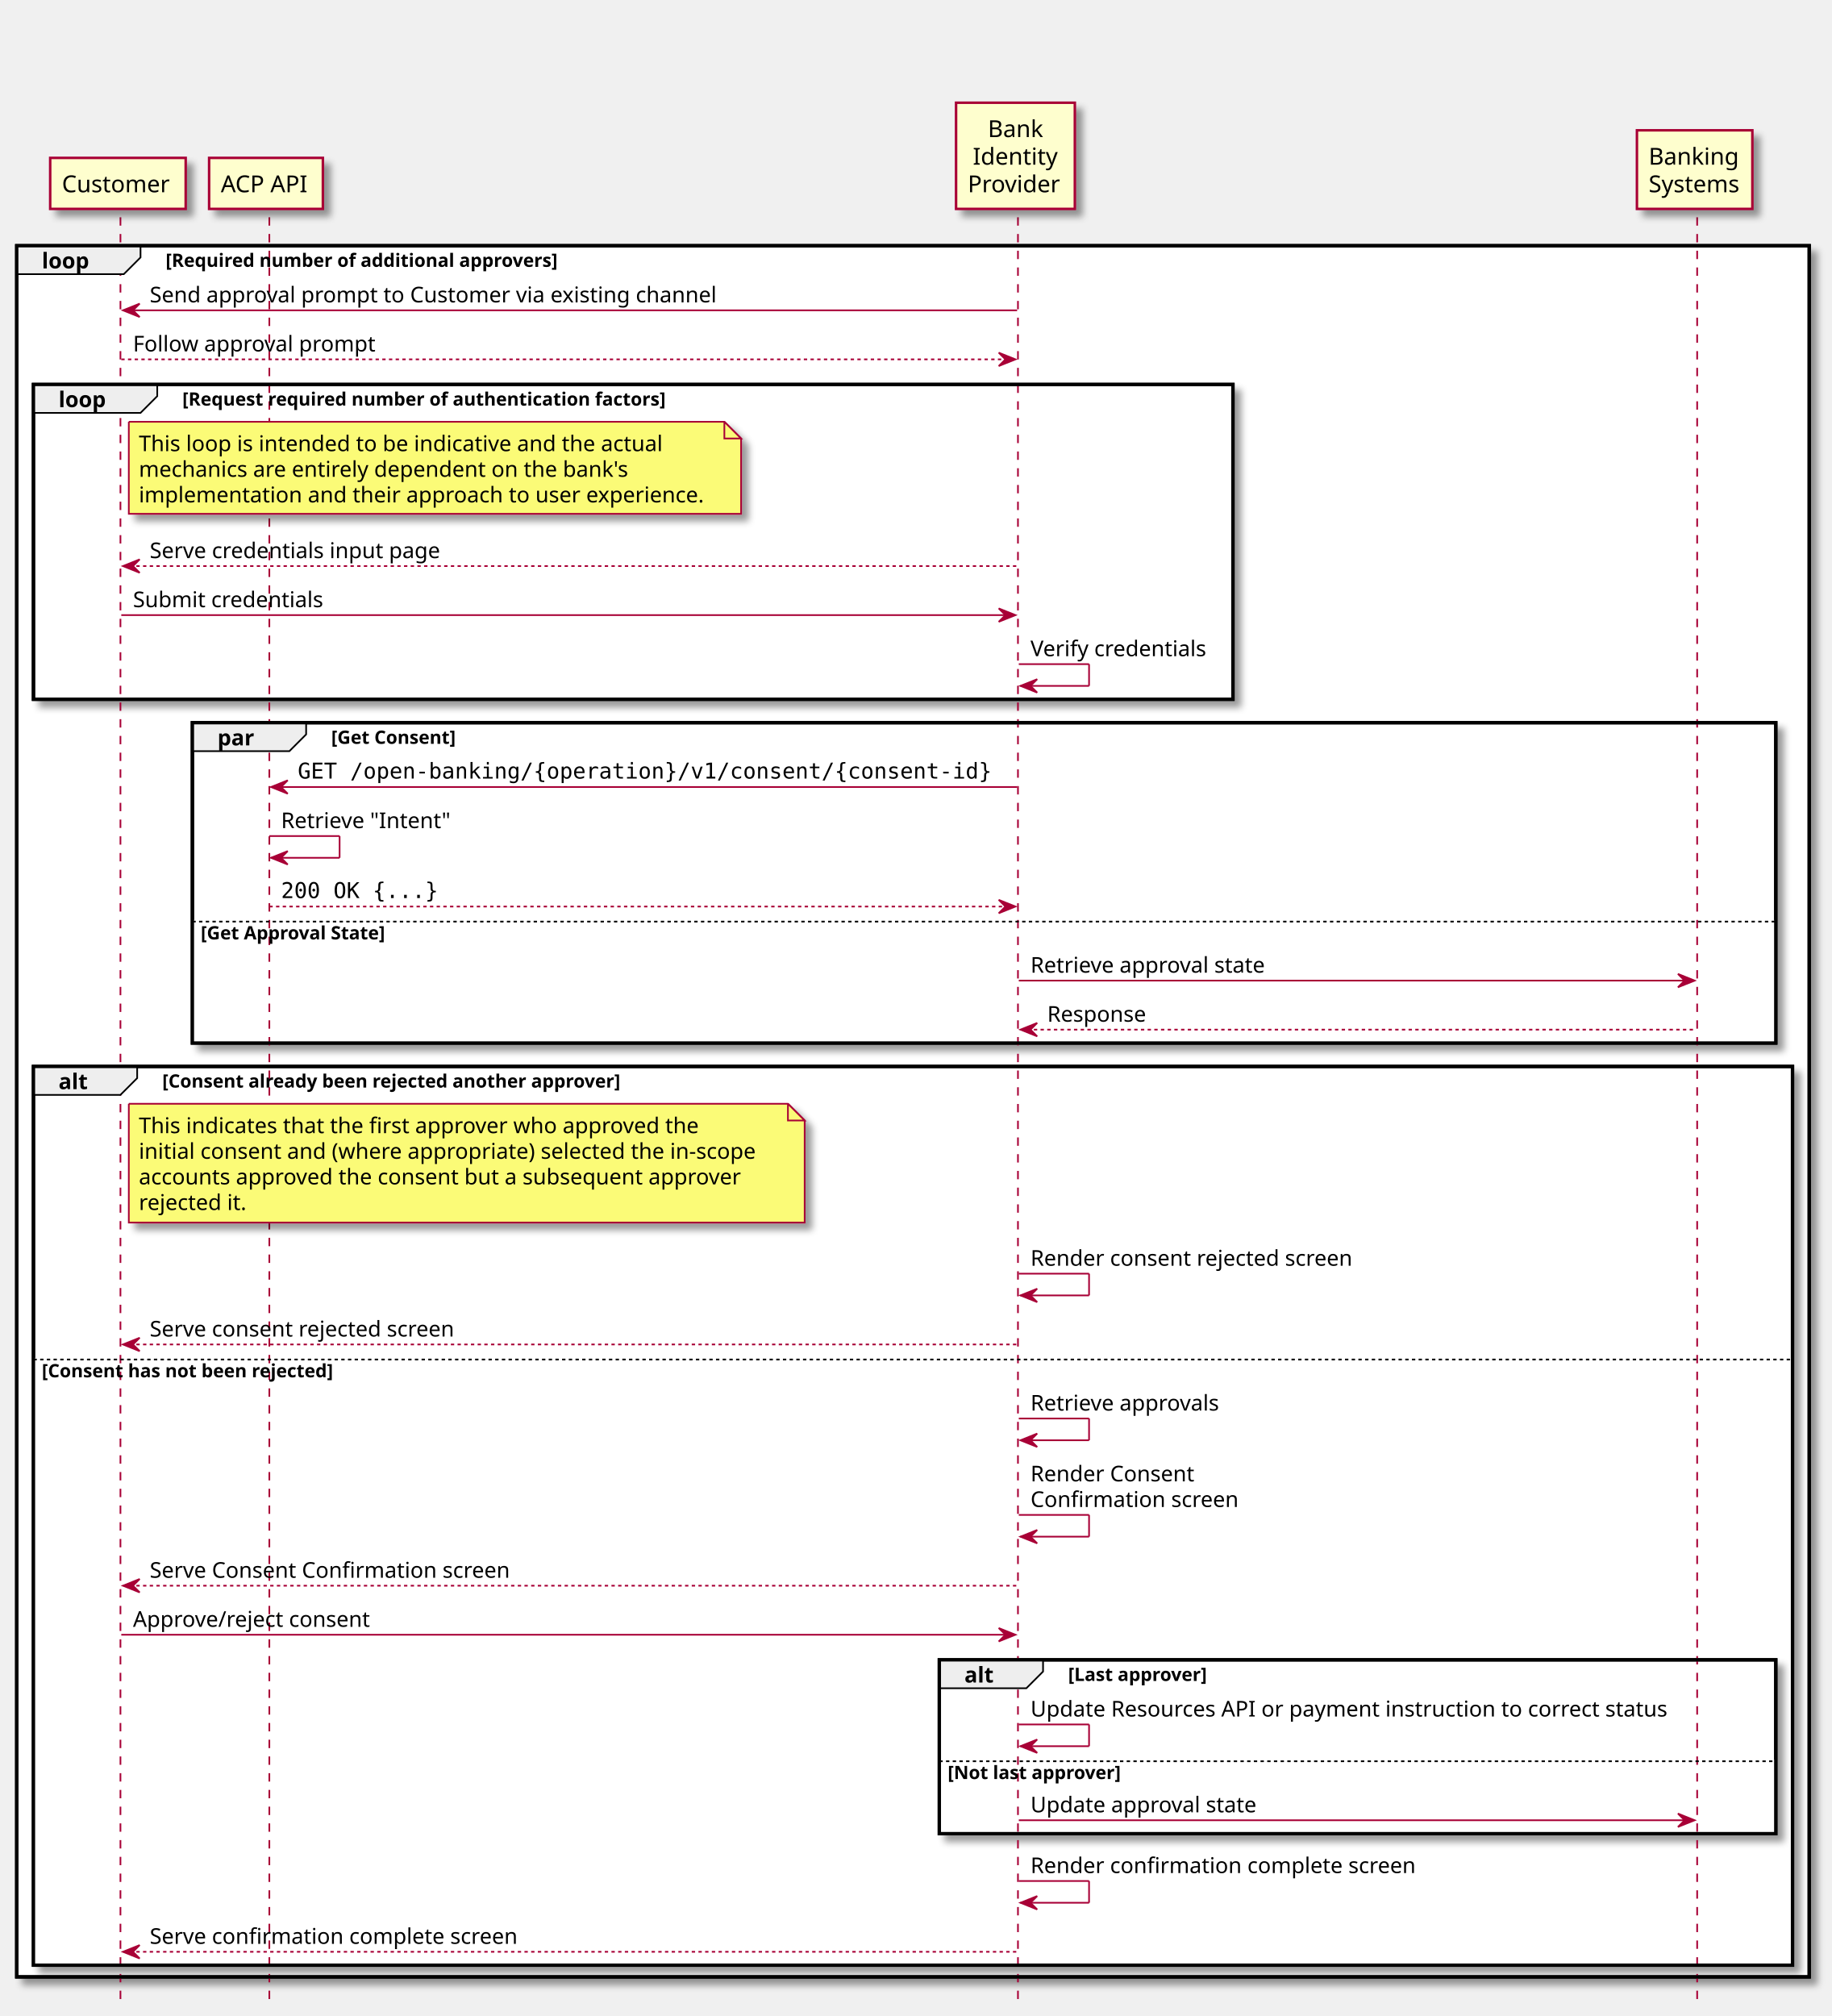
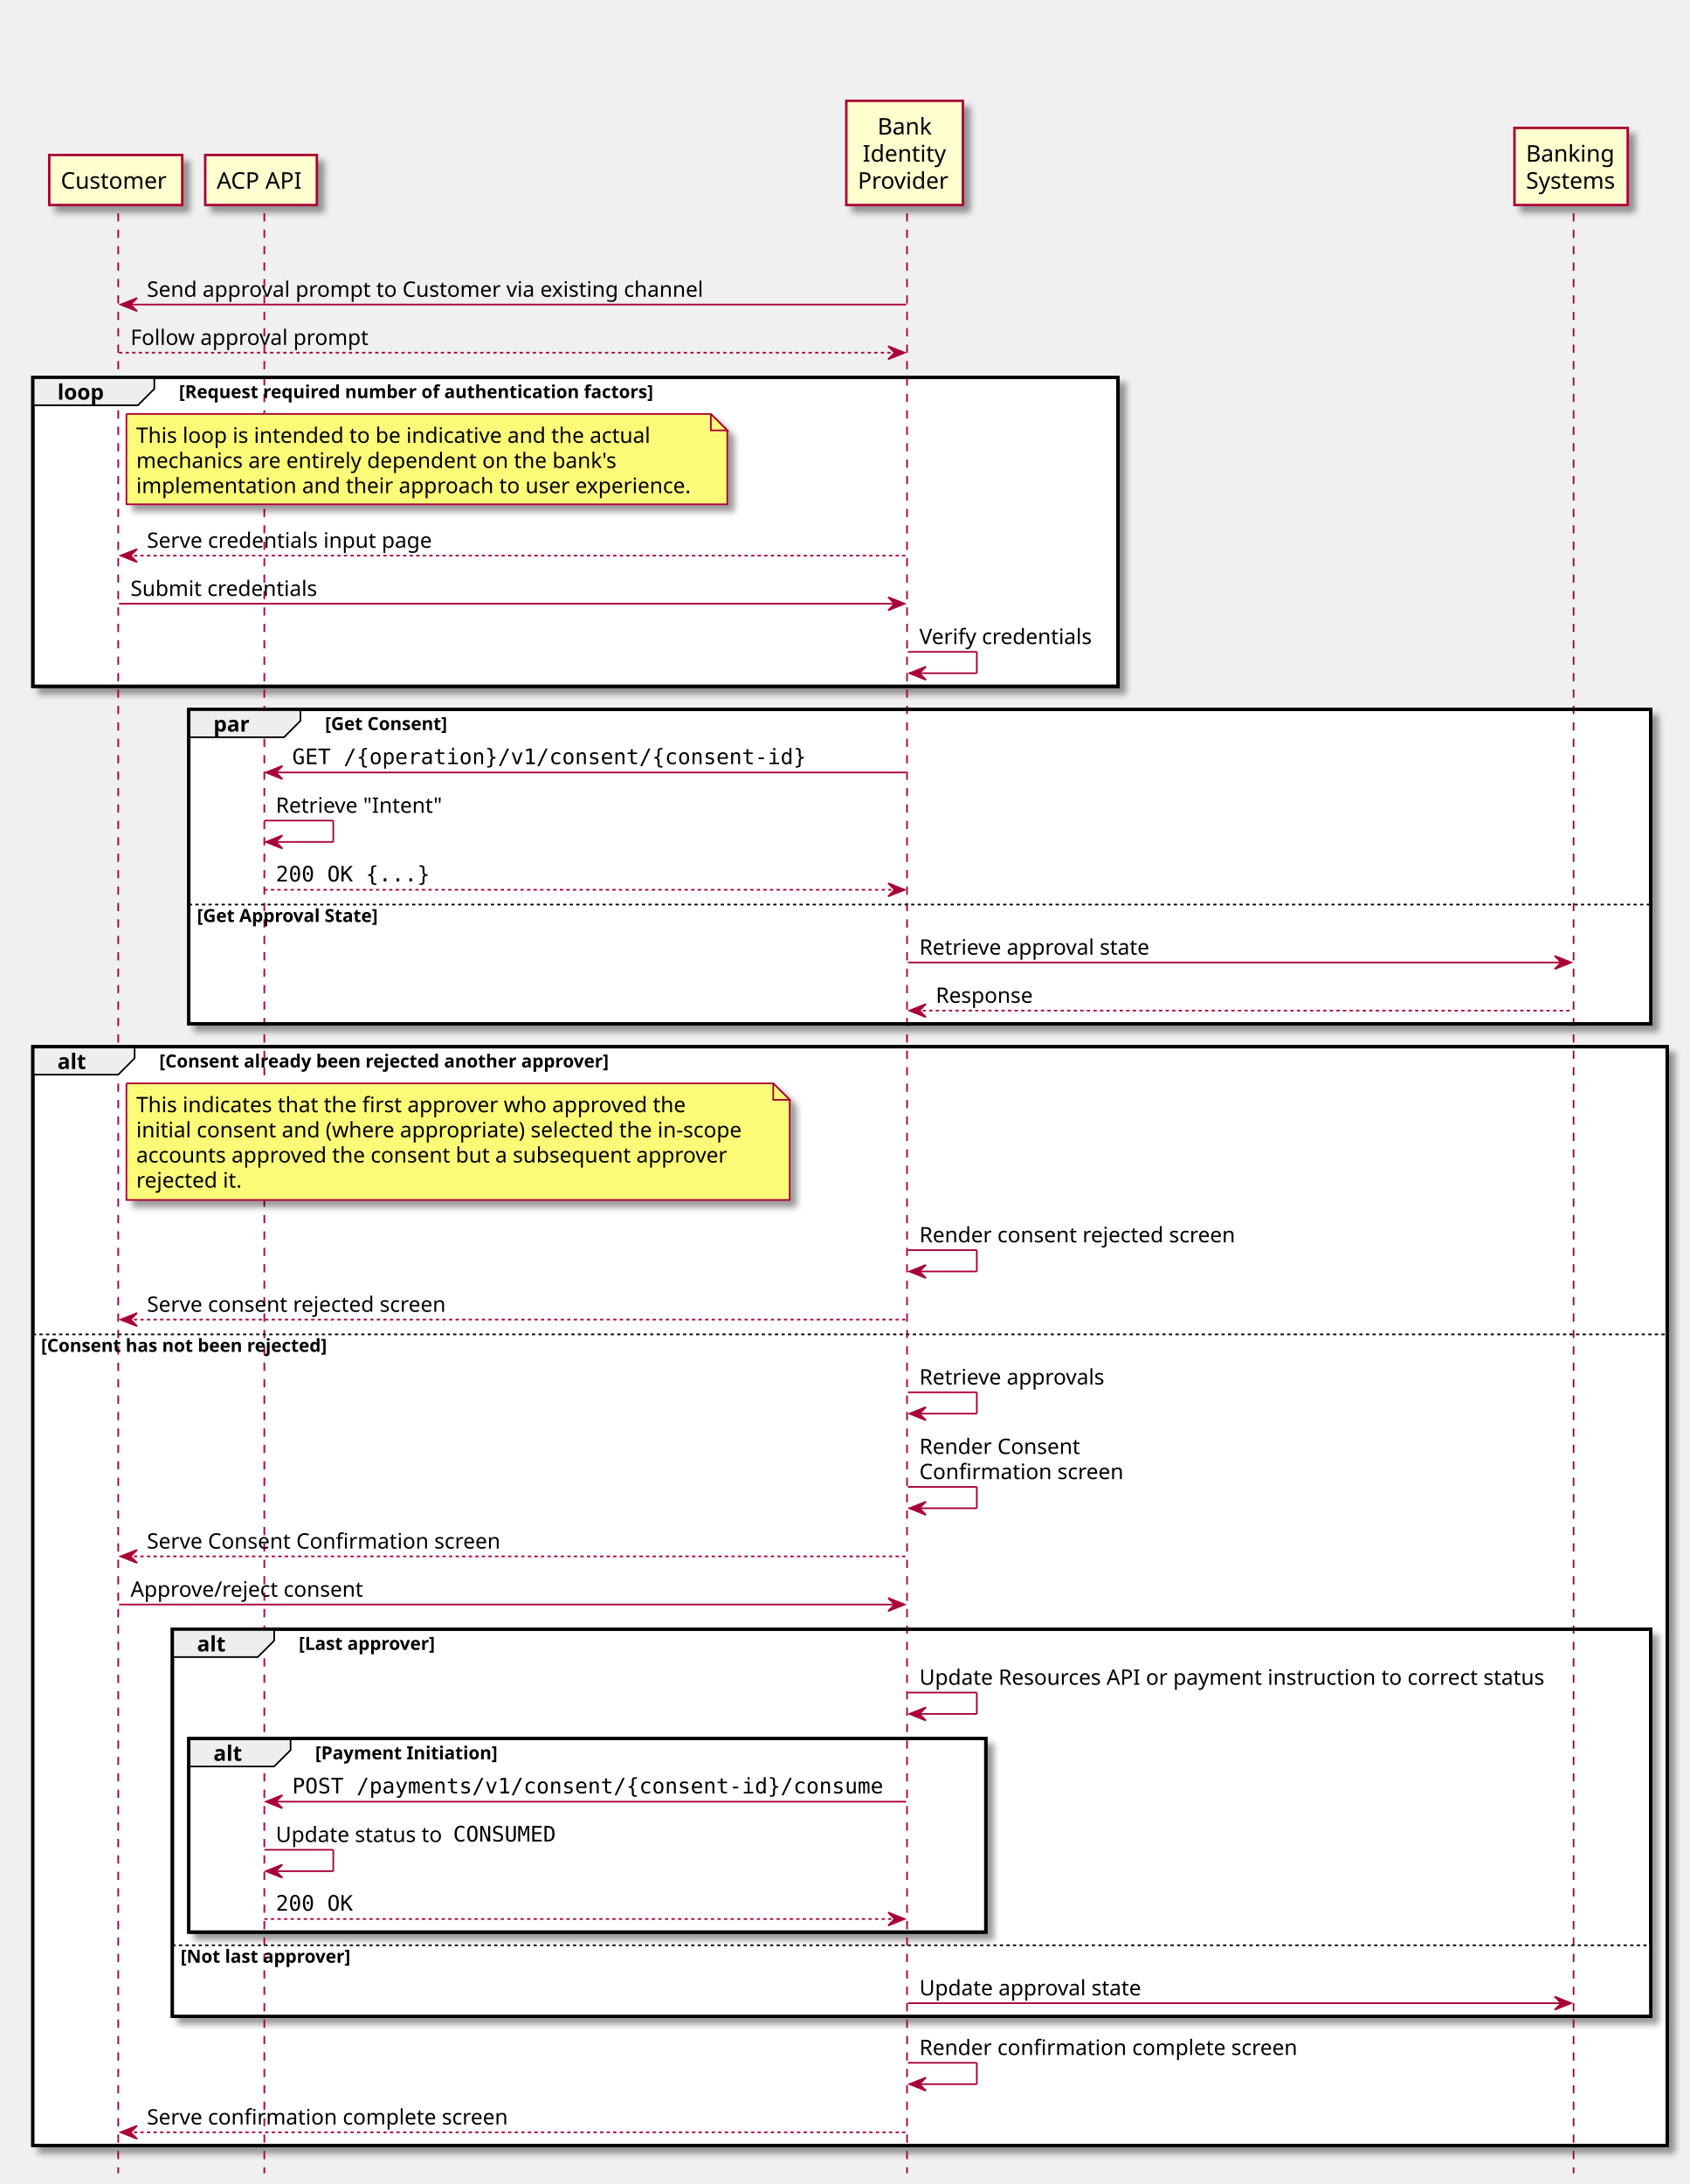
- <svg xmlns="http://www.w3.org/2000/svg" contentScriptType="application/ecmascript" contentStyleType="text/css" height="1205px" preserveAspectRatio="none" style="width:1095px;height:1205px;background:#FFFFFF;" version="1.1" viewBox="0 0 1095 1205" width="1095px" zoomAndPan="magnify">
+ <svg xmlns="http://www.w3.org/2000/svg" contentScriptType="application/ecmascript" contentStyleType="text/css" height="1330px" preserveAspectRatio="none" style="width:1029px;height:1330px;background:#FFFFFF;" version="1.1" viewBox="0 0 1029 1330" width="1029px" zoomAndPan="magnify">
  <defs>
-     <filter height="300%" id="fsn6es4irwzcl" width="300%" x="-1" y="-1">
+     <filter height="300%" id="fewnzgnnkfjsg" width="300%" x="-1" y="-1">
      <feGaussianBlur result="blurOut" stdDeviation="2.0" />
      <feColorMatrix in="blurOut" result="blurOut2" type="matrix" values="0 0 0 0 0 0 0 0 0 0 0 0 0 0 0 0 0 0 .4 0" />
      <feOffset dx="4.0" dy="4.0" in="blurOut2" result="blurOut3" />
      <feBlend in="SourceGraphic" in2="blurOut3" mode="normal" />
    </filter>
  </defs>
  <g>
-     <text fill="#000000" font-family="sans-serif" font-size="18" lengthAdjust="spacing" textLength="0" x="548.75" y="29.402" />
-     <text fill="#000000" font-family="sans-serif" font-size="18" lengthAdjust="spacing" textLength="0" x="548.75" y="50.602" />
-     <rect fill="#FFFFFF" filter="url(#fsn6es4irwzcl)" height="1034.758" style="stroke:#000000;stroke-width:2.0;" width="1071.5" x="10" y="146.863" />
-     <rect fill="#FFFFFF" filter="url(#fsn6es4irwzcl)" height="188.174" style="stroke:#000000;stroke-width:2.0;" width="717" x="20" y="229.795" />
-     <rect fill="#FFFFFF" filter="url(#fsn6es4irwzcl)" height="191.463" style="stroke:#000000;stroke-width:2.0;" width="946.5" x="115" y="431.969" />
-     <rect fill="#FFFFFF" height="73.576" style="stroke:none;stroke-width:1.0;" width="946.5" x="115" y="549.856" />
-     <rect fill="#FFFFFF" filter="url(#fsn6es4irwzcl)" height="537.189" style="stroke:#000000;stroke-width:2.0;" width="1051.5" x="20" y="637.432" />
-     <rect fill="#FFFFFF" height="363.016" style="stroke:none;stroke-width:1.0;" width="1051.5" x="20" y="811.606" />
-     <rect fill="#FFFFFF" filter="url(#fsn6es4irwzcl)" height="103.887" style="stroke:#000000;stroke-width:2.0;" width="500" x="561.5" y="992.113" />
-     <rect fill="#FFFFFF" height="44.266" style="stroke:none;stroke-width:1.0;" width="500" x="561.5" y="1051.734" />
-     <line style="stroke:#A80036;stroke-width:1.0;stroke-dasharray:5.0,5.0;" x1="72" x2="72" y1="129.863" y2="1198.621" />
-     <line style="stroke:#A80036;stroke-width:1.0;stroke-dasharray:5.0,5.0;" x1="161" x2="161" y1="129.863" y2="1198.621" />
-     <line style="stroke:#A80036;stroke-width:1.0;stroke-dasharray:5.0,5.0;" x1="608.5" x2="608.5" y1="129.863" y2="1198.621" />
-     <line style="stroke:#A80036;stroke-width:1.0;stroke-dasharray:5.0,5.0;" x1="1014.5" x2="1014.5" y1="129.863" y2="1198.621" />
-     <rect fill="#FEFECE" filter="url(#fsn6es4irwzcl)" height="30.488" style="stroke:#A80036;stroke-width:1.5;" width="81" x="30" y="94.375" />
+     <text fill="#000000" font-family="sans-serif" font-size="18" lengthAdjust="spacing" textLength="0" x="520.75" y="29.402" />
+     <text fill="#000000" font-family="sans-serif" font-size="18" lengthAdjust="spacing" textLength="0" x="520.75" y="50.602" />
+     <rect fill="#FFFFFF" filter="url(#fewnzgnnkfjsg)" height="188.174" style="stroke:#000000;stroke-width:2.0;" width="661" x="20" y="229.795" />
+     <rect fill="#FFFFFF" filter="url(#fewnzgnnkfjsg)" height="191.463" style="stroke:#000000;stroke-width:2.0;" width="890.5" x="115" y="431.969" />
+     <rect fill="#FFFFFF" height="73.576" style="stroke:none;stroke-width:1.0;" width="890.5" x="115" y="549.856" />
+     <rect fill="#FFFFFF" filter="url(#fewnzgnnkfjsg)" height="669.076" style="stroke:#000000;stroke-width:2.0;" width="995.5" x="20" y="637.432" />
+     <rect fill="#FFFFFF" height="494.902" style="stroke:none;stroke-width:1.0;" width="995.5" x="20" y="811.606" />
+     <rect fill="#FFFFFF" filter="url(#fewnzgnnkfjsg)" height="235.773" style="stroke:#000000;stroke-width:2.0;" width="900.5" x="105" y="992.113" />
+     <rect fill="#FFFFFF" filter="url(#fewnzgnnkfjsg)" height="117.887" style="stroke:#000000;stroke-width:2.0;" width="485.5" x="115" y="1058.734" />
+     <rect fill="#FFFFFF" height="44.266" style="stroke:none;stroke-width:1.0;" width="900.5" x="105" y="1183.621" />
+     <line style="stroke:#A80036;stroke-width:1.0;stroke-dasharray:5.0,5.0;" x1="72" x2="72" y1="129.863" y2="1323.508" />
+     <line style="stroke:#A80036;stroke-width:1.0;stroke-dasharray:5.0,5.0;" x1="161" x2="161" y1="129.863" y2="1323.508" />
+     <line style="stroke:#A80036;stroke-width:1.0;stroke-dasharray:5.0,5.0;" x1="552.5" x2="552.5" y1="129.863" y2="1323.508" />
+     <line style="stroke:#A80036;stroke-width:1.0;stroke-dasharray:5.0,5.0;" x1="958.5" x2="958.5" y1="129.863" y2="1323.508" />
+     <rect fill="#FEFECE" filter="url(#fewnzgnnkfjsg)" height="30.488" style="stroke:#A80036;stroke-width:1.5;" width="81" x="30" y="94.375" />
    <text fill="#000000" font-family="sans-serif" font-size="14" lengthAdjust="spacing" textLength="67" x="37" y="114.91">Customer</text>
-     <rect fill="#FEFECE" filter="url(#fsn6es4irwzcl)" height="30.488" style="stroke:#A80036;stroke-width:1.5;" width="68" x="125" y="94.375" />
+     <rect fill="#FEFECE" filter="url(#fewnzgnnkfjsg)" height="30.488" style="stroke:#A80036;stroke-width:1.5;" width="68" x="125" y="94.375" />
    <text fill="#000000" font-family="sans-serif" font-size="14" lengthAdjust="spacing" textLength="54" x="132" y="114.91">ACP API</text>
-     <rect fill="#FEFECE" filter="url(#fsn6es4irwzcl)" height="63.465" style="stroke:#A80036;stroke-width:1.5;" width="71" x="571.5" y="61.398" />
-     <text fill="#000000" font-family="sans-serif" font-size="14" lengthAdjust="spacing" textLength="33" x="590.5" y="81.934">Bank</text>
-     <text fill="#000000" font-family="sans-serif" font-size="14" lengthAdjust="spacing" textLength="51" x="581.5" y="98.422">Identity</text>
-     <text fill="#000000" font-family="sans-serif" font-size="14" lengthAdjust="spacing" textLength="57" x="578.5" y="114.91">Provider</text>
-     <rect fill="#FEFECE" filter="url(#fsn6es4irwzcl)" height="46.977" style="stroke:#A80036;stroke-width:1.5;" width="69" x="978.5" y="77.887" />
-     <text fill="#000000" font-family="sans-serif" font-size="14" lengthAdjust="spacing" textLength="55" x="985.5" y="98.422">Banking</text>
-     <text fill="#000000" font-family="sans-serif" font-size="14" lengthAdjust="spacing" textLength="55" x="985.5" y="114.91">Systems</text>
-     <path d="M10,146.863 L84,146.863 L84,153.863 L74,163.863 L10,163.863 L10,146.863 " fill="#EEEEEE" style="stroke:#000000;stroke-width:1.0;" />
-     <rect fill="none" height="1034.758" style="stroke:#000000;stroke-width:2.0;" width="1071.5" x="10" y="146.863" />
-     <text fill="#000000" font-family="sans-serif" font-size="13" font-weight="bold" lengthAdjust="spacing" textLength="29" x="25" y="160.432">loop</text>
-     <text fill="#000000" font-family="sans-serif" font-size="11" font-weight="bold" lengthAdjust="spacing" textLength="241" x="99" y="159.498">[Required number of additional approvers]</text>
+     <rect fill="#FEFECE" filter="url(#fewnzgnnkfjsg)" height="63.465" style="stroke:#A80036;stroke-width:1.5;" width="71" x="515.5" y="61.398" />
+     <text fill="#000000" font-family="sans-serif" font-size="14" lengthAdjust="spacing" textLength="33" x="534.5" y="81.934">Bank</text>
+     <text fill="#000000" font-family="sans-serif" font-size="14" lengthAdjust="spacing" textLength="51" x="525.5" y="98.422">Identity</text>
+     <text fill="#000000" font-family="sans-serif" font-size="14" lengthAdjust="spacing" textLength="57" x="522.5" y="114.91">Provider</text>
+     <rect fill="#FEFECE" filter="url(#fewnzgnnkfjsg)" height="46.977" style="stroke:#A80036;stroke-width:1.5;" width="69" x="922.5" y="77.887" />
+     <text fill="#000000" font-family="sans-serif" font-size="14" lengthAdjust="spacing" textLength="55" x="929.5" y="98.422">Banking</text>
+     <text fill="#000000" font-family="sans-serif" font-size="14" lengthAdjust="spacing" textLength="55" x="929.5" y="114.91">Systems</text>
    <polygon fill="#A80036" points="83.5,181.484,73.5,185.484,83.5,189.484,79.5,185.484" style="stroke:#A80036;stroke-width:1.0;" />
-     <line style="stroke:#A80036;stroke-width:1.0;" x1="77.5" x2="608" y1="185.484" y2="185.484" />
+     <line style="stroke:#A80036;stroke-width:1.0;" x1="77.5" x2="552" y1="185.484" y2="185.484" />
    <text fill="#000000" font-family="sans-serif" font-size="13" lengthAdjust="spacing" textLength="350" x="89.5" y="180.742">Send approval prompt to Customer via existing channel</text>
-     <polygon fill="#A80036" points="597,210.795,607,214.795,597,218.795,601,214.795" style="stroke:#A80036;stroke-width:1.0;" />
-     <line style="stroke:#A80036;stroke-width:1.0;stroke-dasharray:2.0,2.0;" x1="72.5" x2="603" y1="214.795" y2="214.795" />
+     <polygon fill="#A80036" points="541,210.795,551,214.795,541,218.795,545,214.795" style="stroke:#A80036;stroke-width:1.0;" />
+     <line style="stroke:#A80036;stroke-width:1.0;stroke-dasharray:2.0,2.0;" x1="72.5" x2="547" y1="214.795" y2="214.795" />
    <text fill="#000000" font-family="sans-serif" font-size="13" lengthAdjust="spacing" textLength="149" x="79.5" y="210.053">Follow approval prompt</text>
    <path d="M20,229.795 L94,229.795 L94,236.795 L84,246.795 L20,246.795 L20,229.795 " fill="#EEEEEE" style="stroke:#000000;stroke-width:1.0;" />
-     <rect fill="none" height="188.174" style="stroke:#000000;stroke-width:2.0;" width="717" x="20" y="229.795" />
+     <rect fill="none" height="188.174" style="stroke:#000000;stroke-width:2.0;" width="661" x="20" y="229.795" />
    <text fill="#000000" font-family="sans-serif" font-size="13" font-weight="bold" lengthAdjust="spacing" textLength="29" x="35" y="243.363">loop</text>
    <text fill="#000000" font-family="sans-serif" font-size="11" font-weight="bold" lengthAdjust="spacing" textLength="292" x="109" y="242.43">[Request required number of authentication factors]</text>
-     <path d="M77,252.106 L77,307.106 L443,307.106 L443,262.106 L433,252.106 L77,252.106 " fill="#FBFB77" filter="url(#fsn6es4irwzcl)" style="stroke:#A80036;stroke-width:1.0;" />
+     <path d="M77,252.106 L77,307.106 L443,307.106 L443,262.106 L433,252.106 L77,252.106 " fill="#FBFB77" filter="url(#fewnzgnnkfjsg)" style="stroke:#A80036;stroke-width:1.0;" />
    <path d="M433,252.106 L433,262.106 L443,262.106 L433,252.106 " fill="#FBFB77" style="stroke:#A80036;stroke-width:1.0;" />
    <text fill="#000000" font-family="sans-serif" font-size="13" lengthAdjust="spacing" textLength="327" x="83" y="269.674">This loop is intended to be indicative and the actual</text>
    <text fill="#000000" font-family="sans-serif" font-size="13" lengthAdjust="spacing" textLength="300" x="83" y="284.984">mechanics are entirely dependent on the bank's</text>
    <text fill="#000000" font-family="sans-serif" font-size="13" lengthAdjust="spacing" textLength="345" x="83" y="300.295">implementation and their approach to user experience.</text>
    <polygon fill="#A80036" points="83.5,334.348,73.5,338.348,83.5,342.348,79.5,338.348" style="stroke:#A80036;stroke-width:1.0;" />
-     <line style="stroke:#A80036;stroke-width:1.0;stroke-dasharray:2.0,2.0;" x1="77.5" x2="608" y1="338.348" y2="338.348" />
+     <line style="stroke:#A80036;stroke-width:1.0;stroke-dasharray:2.0,2.0;" x1="77.5" x2="552" y1="338.348" y2="338.348" />
    <text fill="#000000" font-family="sans-serif" font-size="13" lengthAdjust="spacing" textLength="177" x="89.5" y="333.606">Serve credentials input page</text>
-     <polygon fill="#A80036" points="597,363.658,607,367.658,597,371.658,601,367.658" style="stroke:#A80036;stroke-width:1.0;" />
-     <line style="stroke:#A80036;stroke-width:1.0;" x1="72.5" x2="603" y1="367.658" y2="367.658" />
+     <polygon fill="#A80036" points="541,363.658,551,367.658,541,371.658,545,367.658" style="stroke:#A80036;stroke-width:1.0;" />
+     <line style="stroke:#A80036;stroke-width:1.0;" x1="72.5" x2="547" y1="367.658" y2="367.658" />
    <text fill="#000000" font-family="sans-serif" font-size="13" lengthAdjust="spacing" textLength="117" x="79.5" y="362.916">Submit credentials</text>
-     <line style="stroke:#A80036;stroke-width:1.0;" x1="609" x2="651" y1="396.969" y2="396.969" />
-     <line style="stroke:#A80036;stroke-width:1.0;" x1="651" x2="651" y1="396.969" y2="409.969" />
-     <line style="stroke:#A80036;stroke-width:1.0;" x1="610" x2="651" y1="409.969" y2="409.969" />
-     <polygon fill="#A80036" points="620,405.969,610,409.969,620,413.969,616,409.969" style="stroke:#A80036;stroke-width:1.0;" />
-     <text fill="#000000" font-family="sans-serif" font-size="13" lengthAdjust="spacing" textLength="109" x="616" y="392.227">Verify credentials</text>
+     <line style="stroke:#A80036;stroke-width:1.0;" x1="553" x2="595" y1="396.969" y2="396.969" />
+     <line style="stroke:#A80036;stroke-width:1.0;" x1="595" x2="595" y1="396.969" y2="409.969" />
+     <line style="stroke:#A80036;stroke-width:1.0;" x1="554" x2="595" y1="409.969" y2="409.969" />
+     <polygon fill="#A80036" points="564,405.969,554,409.969,564,413.969,560,409.969" style="stroke:#A80036;stroke-width:1.0;" />
+     <text fill="#000000" font-family="sans-serif" font-size="13" lengthAdjust="spacing" textLength="109" x="560" y="392.227">Verify credentials</text>
    <path d="M115,431.969 L183,431.969 L183,438.969 L173,448.969 L115,448.969 L115,431.969 " fill="#EEEEEE" style="stroke:#000000;stroke-width:1.0;" />
-     <rect fill="none" height="191.463" style="stroke:#000000;stroke-width:2.0;" width="946.5" x="115" y="431.969" />
+     <rect fill="none" height="191.463" style="stroke:#000000;stroke-width:2.0;" width="890.5" x="115" y="431.969" />
    <text fill="#000000" font-family="sans-serif" font-size="13" font-weight="bold" lengthAdjust="spacing" textLength="23" x="130" y="445.537">par</text>
    <text fill="#000000" font-family="sans-serif" font-size="11" font-weight="bold" lengthAdjust="spacing" textLength="75" x="198" y="444.603">[Get Consent]</text>
    <polygon fill="#A80036" points="172,466.412,162,470.412,172,474.412,168,470.412" style="stroke:#A80036;stroke-width:1.0;" />
-     <line style="stroke:#A80036;stroke-width:1.0;" x1="166" x2="608" y1="470.412" y2="470.412" />
-     <text fill="#000000" font-family="monospace" font-size="13" lengthAdjust="spacing" textLength="424" x="178" y="465.346">GET ​/open-banking​/{operation}/v1/consent/{consent-id}</text>
+     <line style="stroke:#A80036;stroke-width:1.0;" x1="166" x2="552" y1="470.412" y2="470.412" />
+     <text fill="#000000" font-family="monospace" font-size="13" lengthAdjust="spacing" textLength="320" x="178" y="465.346">GET /{operation}/v1/consent/{consent-id}</text>
    <line style="stroke:#A80036;stroke-width:1.0;" x1="161" x2="203" y1="499.723" y2="499.723" />
    <line style="stroke:#A80036;stroke-width:1.0;" x1="203" x2="203" y1="499.723" y2="512.723" />
    <line style="stroke:#A80036;stroke-width:1.0;" x1="162" x2="203" y1="512.723" y2="512.723" />
    <polygon fill="#A80036" points="172,508.723,162,512.723,172,516.723,168,512.723" style="stroke:#A80036;stroke-width:1.0;" />
    <text fill="#000000" font-family="sans-serif" font-size="13" lengthAdjust="spacing" textLength="101" x="168" y="494.981">Retrieve "Intent"</text>
-     <polygon fill="#A80036" points="597,537.856,607,541.856,597,545.856,601,541.856" style="stroke:#A80036;stroke-width:1.0;" />
-     <line style="stroke:#A80036;stroke-width:1.0;stroke-dasharray:2.0,2.0;" x1="161" x2="603" y1="541.856" y2="541.856" />
+     <polygon fill="#A80036" points="541,537.856,551,541.856,541,545.856,545,541.856" style="stroke:#A80036;stroke-width:1.0;" />
+     <line style="stroke:#A80036;stroke-width:1.0;stroke-dasharray:2.0,2.0;" x1="161" x2="547" y1="541.856" y2="541.856" />
    <text fill="#000000" font-family="monospace" font-size="13" lengthAdjust="spacing" textLength="96" x="168" y="536.79">200 OK {...}</text>
-     <line style="stroke:#000000;stroke-width:1.0;stroke-dasharray:2.0,2.0;" x1="115" x2="1061.5" y1="550.856" y2="550.856" />
+     <line style="stroke:#000000;stroke-width:1.0;stroke-dasharray:2.0,2.0;" x1="115" x2="1005.5" y1="550.856" y2="550.856" />
    <text fill="#000000" font-family="sans-serif" font-size="11" font-weight="bold" lengthAdjust="spacing" textLength="111" x="120" y="561.49">[Get Approval State]</text>
-     <polygon fill="#A80036" points="1003,582.121,1013,586.121,1003,590.121,1007,586.121" style="stroke:#A80036;stroke-width:1.0;" />
-     <line style="stroke:#A80036;stroke-width:1.0;" x1="609" x2="1009" y1="586.121" y2="586.121" />
-     <text fill="#000000" font-family="sans-serif" font-size="13" lengthAdjust="spacing" textLength="143" x="616" y="581.379">Retrieve approval state</text>
-     <polygon fill="#A80036" points="620,611.432,610,615.432,620,619.432,616,615.432" style="stroke:#A80036;stroke-width:1.0;" />
-     <line style="stroke:#A80036;stroke-width:1.0;stroke-dasharray:2.0,2.0;" x1="614" x2="1014" y1="615.432" y2="615.432" />
-     <text fill="#000000" font-family="sans-serif" font-size="13" lengthAdjust="spacing" textLength="60" x="626" y="610.689">Response</text>
+     <polygon fill="#A80036" points="947,582.121,957,586.121,947,590.121,951,586.121" style="stroke:#A80036;stroke-width:1.0;" />
+     <line style="stroke:#A80036;stroke-width:1.0;" x1="553" x2="953" y1="586.121" y2="586.121" />
+     <text fill="#000000" font-family="sans-serif" font-size="13" lengthAdjust="spacing" textLength="143" x="560" y="581.379">Retrieve approval state</text>
+     <polygon fill="#A80036" points="564,611.432,554,615.432,564,619.432,560,615.432" style="stroke:#A80036;stroke-width:1.0;" />
+     <line style="stroke:#A80036;stroke-width:1.0;stroke-dasharray:2.0,2.0;" x1="558" x2="958" y1="615.432" y2="615.432" />
+     <text fill="#000000" font-family="sans-serif" font-size="13" lengthAdjust="spacing" textLength="60" x="570" y="610.689">Response</text>
    <path d="M20,637.432 L82,637.432 L82,644.432 L72,654.432 L20,654.432 L20,637.432 " fill="#EEEEEE" style="stroke:#000000;stroke-width:1.0;" />
-     <rect fill="none" height="537.189" style="stroke:#000000;stroke-width:2.0;" width="1051.5" x="20" y="637.432" />
+     <rect fill="none" height="669.076" style="stroke:#000000;stroke-width:2.0;" width="995.5" x="20" y="637.432" />
    <text fill="#000000" font-family="sans-serif" font-size="13" font-weight="bold" lengthAdjust="spacing" textLength="17" x="35" y="651">alt</text>
    <text fill="#000000" font-family="sans-serif" font-size="11" font-weight="bold" lengthAdjust="spacing" textLength="275" x="97" y="650.066">[Consent already been rejected another approver]</text>
-     <path d="M77,659.742 L77,730.742 L481,730.742 L481,669.742 L471,659.742 L77,659.742 " fill="#FBFB77" filter="url(#fsn6es4irwzcl)" style="stroke:#A80036;stroke-width:1.0;" />
+     <path d="M77,659.742 L77,730.742 L481,730.742 L481,669.742 L471,659.742 L77,659.742 " fill="#FBFB77" filter="url(#fewnzgnnkfjsg)" style="stroke:#A80036;stroke-width:1.0;" />
    <path d="M471,659.742 L471,669.742 L481,669.742 L471,659.742 " fill="#FBFB77" style="stroke:#A80036;stroke-width:1.0;" />
    <text fill="#000000" font-family="sans-serif" font-size="13" lengthAdjust="spacing" textLength="346" x="83" y="677.311">This indicates that the first approver who approved the</text>
    <text fill="#000000" font-family="sans-serif" font-size="13" lengthAdjust="spacing" textLength="383" x="83" y="692.621">initial consent and (where appropriate) selected the in-scope</text>
    <text fill="#000000" font-family="sans-serif" font-size="13" lengthAdjust="spacing" textLength="369" x="83" y="707.932">accounts approved the consent but a subsequent approver</text>
    <text fill="#000000" font-family="sans-serif" font-size="13" lengthAdjust="spacing" textLength="67" x="83" y="723.242">rejected it.</text>
-     <line style="stroke:#A80036;stroke-width:1.0;" x1="609" x2="651" y1="761.295" y2="761.295" />
-     <line style="stroke:#A80036;stroke-width:1.0;" x1="651" x2="651" y1="761.295" y2="774.295" />
-     <line style="stroke:#A80036;stroke-width:1.0;" x1="610" x2="651" y1="774.295" y2="774.295" />
-     <polygon fill="#A80036" points="620,770.295,610,774.295,620,778.295,616,774.295" style="stroke:#A80036;stroke-width:1.0;" />
-     <text fill="#000000" font-family="sans-serif" font-size="13" lengthAdjust="spacing" textLength="196" x="616" y="756.553">Render consent rejected screen</text>
+     <line style="stroke:#A80036;stroke-width:1.0;" x1="553" x2="595" y1="761.295" y2="761.295" />
+     <line style="stroke:#A80036;stroke-width:1.0;" x1="595" x2="595" y1="761.295" y2="774.295" />
+     <line style="stroke:#A80036;stroke-width:1.0;" x1="554" x2="595" y1="774.295" y2="774.295" />
+     <polygon fill="#A80036" points="564,770.295,554,774.295,564,778.295,560,774.295" style="stroke:#A80036;stroke-width:1.0;" />
+     <text fill="#000000" font-family="sans-serif" font-size="13" lengthAdjust="spacing" textLength="196" x="560" y="756.553">Render consent rejected screen</text>
    <polygon fill="#A80036" points="83.5,799.606,73.5,803.606,83.5,807.606,79.5,803.606" style="stroke:#A80036;stroke-width:1.0;" />
-     <line style="stroke:#A80036;stroke-width:1.0;stroke-dasharray:2.0,2.0;" x1="77.5" x2="608" y1="803.606" y2="803.606" />
+     <line style="stroke:#A80036;stroke-width:1.0;stroke-dasharray:2.0,2.0;" x1="77.5" x2="552" y1="803.606" y2="803.606" />
    <text fill="#000000" font-family="sans-serif" font-size="13" lengthAdjust="spacing" textLength="186" x="89.5" y="798.863">Serve consent rejected screen</text>
-     <line style="stroke:#000000;stroke-width:1.0;stroke-dasharray:2.0,2.0;" x1="20" x2="1071.5" y1="812.606" y2="812.606" />
+     <line style="stroke:#000000;stroke-width:1.0;stroke-dasharray:2.0,2.0;" x1="20" x2="1015.5" y1="812.606" y2="812.606" />
    <text fill="#000000" font-family="sans-serif" font-size="11" font-weight="bold" lengthAdjust="spacing" textLength="176" x="25" y="823.24">[Consent has not been rejected]</text>
-     <line style="stroke:#A80036;stroke-width:1.0;" x1="609" x2="651" y1="847.871" y2="847.871" />
-     <line style="stroke:#A80036;stroke-width:1.0;" x1="651" x2="651" y1="847.871" y2="860.871" />
-     <line style="stroke:#A80036;stroke-width:1.0;" x1="610" x2="651" y1="860.871" y2="860.871" />
-     <polygon fill="#A80036" points="620,856.871,610,860.871,620,864.871,616,860.871" style="stroke:#A80036;stroke-width:1.0;" />
-     <text fill="#000000" font-family="sans-serif" font-size="13" lengthAdjust="spacing" textLength="115" x="616" y="843.129">Retrieve approvals</text>
-     <line style="stroke:#A80036;stroke-width:1.0;" x1="609" x2="651" y1="905.492" y2="905.492" />
-     <line style="stroke:#A80036;stroke-width:1.0;" x1="651" x2="651" y1="905.492" y2="918.492" />
-     <line style="stroke:#A80036;stroke-width:1.0;" x1="610" x2="651" y1="918.492" y2="918.492" />
-     <polygon fill="#A80036" points="620,914.492,610,918.492,620,922.492,616,918.492" style="stroke:#A80036;stroke-width:1.0;" />
-     <text fill="#000000" font-family="sans-serif" font-size="13" lengthAdjust="spacing" textLength="99" x="616" y="885.439">Render Consent</text>
-     <text fill="#000000" font-family="sans-serif" font-size="13" lengthAdjust="spacing" textLength="128" x="616" y="900.75">Confirmation screen</text>
+     <line style="stroke:#A80036;stroke-width:1.0;" x1="553" x2="595" y1="847.871" y2="847.871" />
+     <line style="stroke:#A80036;stroke-width:1.0;" x1="595" x2="595" y1="847.871" y2="860.871" />
+     <line style="stroke:#A80036;stroke-width:1.0;" x1="554" x2="595" y1="860.871" y2="860.871" />
+     <polygon fill="#A80036" points="564,856.871,554,860.871,564,864.871,560,860.871" style="stroke:#A80036;stroke-width:1.0;" />
+     <text fill="#000000" font-family="sans-serif" font-size="13" lengthAdjust="spacing" textLength="115" x="560" y="843.129">Retrieve approvals</text>
+     <line style="stroke:#A80036;stroke-width:1.0;" x1="553" x2="595" y1="905.492" y2="905.492" />
+     <line style="stroke:#A80036;stroke-width:1.0;" x1="595" x2="595" y1="905.492" y2="918.492" />
+     <line style="stroke:#A80036;stroke-width:1.0;" x1="554" x2="595" y1="918.492" y2="918.492" />
+     <polygon fill="#A80036" points="564,914.492,554,918.492,564,922.492,560,918.492" style="stroke:#A80036;stroke-width:1.0;" />
+     <text fill="#000000" font-family="sans-serif" font-size="13" lengthAdjust="spacing" textLength="99" x="560" y="885.439">Render Consent</text>
+     <text fill="#000000" font-family="sans-serif" font-size="13" lengthAdjust="spacing" textLength="128" x="560" y="900.75">Confirmation screen</text>
    <polygon fill="#A80036" points="83.5,943.803,73.5,947.803,83.5,951.803,79.5,947.803" style="stroke:#A80036;stroke-width:1.0;" />
-     <line style="stroke:#A80036;stroke-width:1.0;stroke-dasharray:2.0,2.0;" x1="77.5" x2="608" y1="947.803" y2="947.803" />
+     <line style="stroke:#A80036;stroke-width:1.0;stroke-dasharray:2.0,2.0;" x1="77.5" x2="552" y1="947.803" y2="947.803" />
    <text fill="#000000" font-family="sans-serif" font-size="13" lengthAdjust="spacing" textLength="221" x="89.5" y="943.061">Serve Consent Confirmation screen</text>
-     <polygon fill="#A80036" points="597,973.113,607,977.113,597,981.113,601,977.113" style="stroke:#A80036;stroke-width:1.0;" />
-     <line style="stroke:#A80036;stroke-width:1.0;" x1="72.5" x2="603" y1="977.113" y2="977.113" />
+     <polygon fill="#A80036" points="541,973.113,551,977.113,541,981.113,545,977.113" style="stroke:#A80036;stroke-width:1.0;" />
+     <line style="stroke:#A80036;stroke-width:1.0;" x1="72.5" x2="547" y1="977.113" y2="977.113" />
    <text fill="#000000" font-family="sans-serif" font-size="13" lengthAdjust="spacing" textLength="148" x="79.5" y="972.371">Approve/reject consent</text>
-     <path d="M561.5,992.113 L623.5,992.113 L623.5,999.113 L613.5,1009.113 L561.5,1009.113 L561.5,992.113 " fill="#EEEEEE" style="stroke:#000000;stroke-width:1.0;" />
-     <rect fill="none" height="103.887" style="stroke:#000000;stroke-width:2.0;" width="500" x="561.5" y="992.113" />
-     <text fill="#000000" font-family="sans-serif" font-size="13" font-weight="bold" lengthAdjust="spacing" textLength="17" x="576.5" y="1005.682">alt</text>
-     <text fill="#000000" font-family="sans-serif" font-size="11" font-weight="bold" lengthAdjust="spacing" textLength="84" x="638.5" y="1004.748">[Last approver]</text>
-     <line style="stroke:#A80036;stroke-width:1.0;" x1="609" x2="651" y1="1030.734" y2="1030.734" />
-     <line style="stroke:#A80036;stroke-width:1.0;" x1="651" x2="651" y1="1030.734" y2="1043.734" />
-     <line style="stroke:#A80036;stroke-width:1.0;" x1="610" x2="651" y1="1043.734" y2="1043.734" />
-     <polygon fill="#A80036" points="620,1039.734,610,1043.734,620,1047.734,616,1043.734" style="stroke:#A80036;stroke-width:1.0;" />
-     <text fill="#000000" font-family="sans-serif" font-size="13" lengthAdjust="spacing" textLength="392" x="616" y="1025.992">Update Resources API or payment instruction to correct status</text>
-     <line style="stroke:#000000;stroke-width:1.0;stroke-dasharray:2.0,2.0;" x1="561.5" x2="1061.5" y1="1052.734" y2="1052.734" />
-     <text fill="#000000" font-family="sans-serif" font-size="11" font-weight="bold" lengthAdjust="spacing" textLength="105" x="566.5" y="1063.369">[Not last approver]</text>
-     <polygon fill="#A80036" points="1003,1084,1013,1088,1003,1092,1007,1088" style="stroke:#A80036;stroke-width:1.0;" />
-     <line style="stroke:#A80036;stroke-width:1.0;" x1="609" x2="1009" y1="1088" y2="1088" />
-     <text fill="#000000" font-family="sans-serif" font-size="13" lengthAdjust="spacing" textLength="137" x="616" y="1083.258">Update approval state</text>
-     <line style="stroke:#A80036;stroke-width:1.0;" x1="609" x2="651" y1="1124.311" y2="1124.311" />
-     <line style="stroke:#A80036;stroke-width:1.0;" x1="651" x2="651" y1="1124.311" y2="1137.311" />
-     <line style="stroke:#A80036;stroke-width:1.0;" x1="610" x2="651" y1="1137.311" y2="1137.311" />
-     <polygon fill="#A80036" points="620,1133.311,610,1137.311,620,1141.311,616,1137.311" style="stroke:#A80036;stroke-width:1.0;" />
-     <text fill="#000000" font-family="sans-serif" font-size="13" lengthAdjust="spacing" textLength="235" x="616" y="1119.568">Render confirmation complete screen</text>
-     <polygon fill="#A80036" points="83.5,1162.621,73.5,1166.621,83.5,1170.621,79.5,1166.621" style="stroke:#A80036;stroke-width:1.0;" />
-     <line style="stroke:#A80036;stroke-width:1.0;stroke-dasharray:2.0,2.0;" x1="77.5" x2="608" y1="1166.621" y2="1166.621" />
-     <text fill="#000000" font-family="sans-serif" font-size="13" lengthAdjust="spacing" textLength="225" x="89.5" y="1161.879">Serve confirmation complete screen</text>
+     <path d="M105,992.113 L167,992.113 L167,999.113 L157,1009.113 L105,1009.113 L105,992.113 " fill="#EEEEEE" style="stroke:#000000;stroke-width:1.0;" />
+     <rect fill="none" height="235.773" style="stroke:#000000;stroke-width:2.0;" width="900.5" x="105" y="992.113" />
+     <text fill="#000000" font-family="sans-serif" font-size="13" font-weight="bold" lengthAdjust="spacing" textLength="17" x="120" y="1005.682">alt</text>
+     <text fill="#000000" font-family="sans-serif" font-size="11" font-weight="bold" lengthAdjust="spacing" textLength="84" x="182" y="1004.748">[Last approver]</text>
+     <line style="stroke:#A80036;stroke-width:1.0;" x1="553" x2="595" y1="1030.734" y2="1030.734" />
+     <line style="stroke:#A80036;stroke-width:1.0;" x1="595" x2="595" y1="1030.734" y2="1043.734" />
+     <line style="stroke:#A80036;stroke-width:1.0;" x1="554" x2="595" y1="1043.734" y2="1043.734" />
+     <polygon fill="#A80036" points="564,1039.734,554,1043.734,564,1047.734,560,1043.734" style="stroke:#A80036;stroke-width:1.0;" />
+     <text fill="#000000" font-family="sans-serif" font-size="13" lengthAdjust="spacing" textLength="392" x="560" y="1025.992">Update Resources API or payment instruction to correct status</text>
+     <path d="M115,1058.734 L177,1058.734 L177,1065.734 L167,1075.734 L115,1075.734 L115,1058.734 " fill="#EEEEEE" style="stroke:#000000;stroke-width:1.0;" />
+     <rect fill="none" height="117.887" style="stroke:#000000;stroke-width:2.0;" width="485.5" x="115" y="1058.734" />
+     <text fill="#000000" font-family="sans-serif" font-size="13" font-weight="bold" lengthAdjust="spacing" textLength="17" x="130" y="1072.303">alt</text>
+     <text fill="#000000" font-family="sans-serif" font-size="11" font-weight="bold" lengthAdjust="spacing" textLength="110" x="192" y="1071.369">[Payment Initiation]</text>
+     <polygon fill="#A80036" points="172,1093.178,162,1097.178,172,1101.178,168,1097.178" style="stroke:#A80036;stroke-width:1.0;" />
+     <line style="stroke:#A80036;stroke-width:1.0;" x1="166" x2="552" y1="1097.178" y2="1097.178" />
+     <text fill="#000000" font-family="monospace" font-size="13" lengthAdjust="spacing" textLength="368" x="178" y="1092.112">POST ​/payments/v1/consent/{consent-id}/consume</text>
+     <line style="stroke:#A80036;stroke-width:1.0;" x1="161" x2="203" y1="1126.488" y2="1126.488" />
+     <line style="stroke:#A80036;stroke-width:1.0;" x1="203" x2="203" y1="1126.488" y2="1139.488" />
+     <line style="stroke:#A80036;stroke-width:1.0;" x1="162" x2="203" y1="1139.488" y2="1139.488" />
+     <polygon fill="#A80036" points="172,1135.488,162,1139.488,172,1143.488,168,1139.488" style="stroke:#A80036;stroke-width:1.0;" />
+     <text fill="#000000" font-family="sans-serif" font-size="13" lengthAdjust="spacing" textLength="104" x="168" y="1121.746">Update status to</text>
+     <text fill="#000000" font-family="monospace" font-size="13" lengthAdjust="spacing" textLength="64" x="276" y="1121.422">CONSUMED</text>
+     <polygon fill="#A80036" points="541,1164.621,551,1168.621,541,1172.621,545,1168.621" style="stroke:#A80036;stroke-width:1.0;" />
+     <line style="stroke:#A80036;stroke-width:1.0;stroke-dasharray:2.0,2.0;" x1="161" x2="547" y1="1168.621" y2="1168.621" />
+     <text fill="#000000" font-family="monospace" font-size="13" lengthAdjust="spacing" textLength="48" x="168" y="1163.555">200 OK</text>
+     <line style="stroke:#000000;stroke-width:1.0;stroke-dasharray:2.0,2.0;" x1="105" x2="1005.5" y1="1184.621" y2="1184.621" />
+     <text fill="#000000" font-family="sans-serif" font-size="11" font-weight="bold" lengthAdjust="spacing" textLength="105" x="110" y="1195.256">[Not last approver]</text>
+     <polygon fill="#A80036" points="947,1215.887,957,1219.887,947,1223.887,951,1219.887" style="stroke:#A80036;stroke-width:1.0;" />
+     <line style="stroke:#A80036;stroke-width:1.0;" x1="553" x2="953" y1="1219.887" y2="1219.887" />
+     <text fill="#000000" font-family="sans-serif" font-size="13" lengthAdjust="spacing" textLength="137" x="560" y="1215.145">Update approval state</text>
+     <line style="stroke:#A80036;stroke-width:1.0;" x1="553" x2="595" y1="1256.197" y2="1256.197" />
+     <line style="stroke:#A80036;stroke-width:1.0;" x1="595" x2="595" y1="1256.197" y2="1269.197" />
+     <line style="stroke:#A80036;stroke-width:1.0;" x1="554" x2="595" y1="1269.197" y2="1269.197" />
+     <polygon fill="#A80036" points="564,1265.197,554,1269.197,564,1273.197,560,1269.197" style="stroke:#A80036;stroke-width:1.0;" />
+     <text fill="#000000" font-family="sans-serif" font-size="13" lengthAdjust="spacing" textLength="235" x="560" y="1251.455">Render confirmation complete screen</text>
+     <polygon fill="#A80036" points="83.5,1294.508,73.5,1298.508,83.5,1302.508,79.5,1298.508" style="stroke:#A80036;stroke-width:1.0;" />
+     <line style="stroke:#A80036;stroke-width:1.0;stroke-dasharray:2.0,2.0;" x1="77.5" x2="552" y1="1298.508" y2="1298.508" />
+     <text fill="#000000" font-family="sans-serif" font-size="13" lengthAdjust="spacing" textLength="225" x="89.5" y="1293.766">Serve confirmation complete screen</text>
  </g>
</svg>
